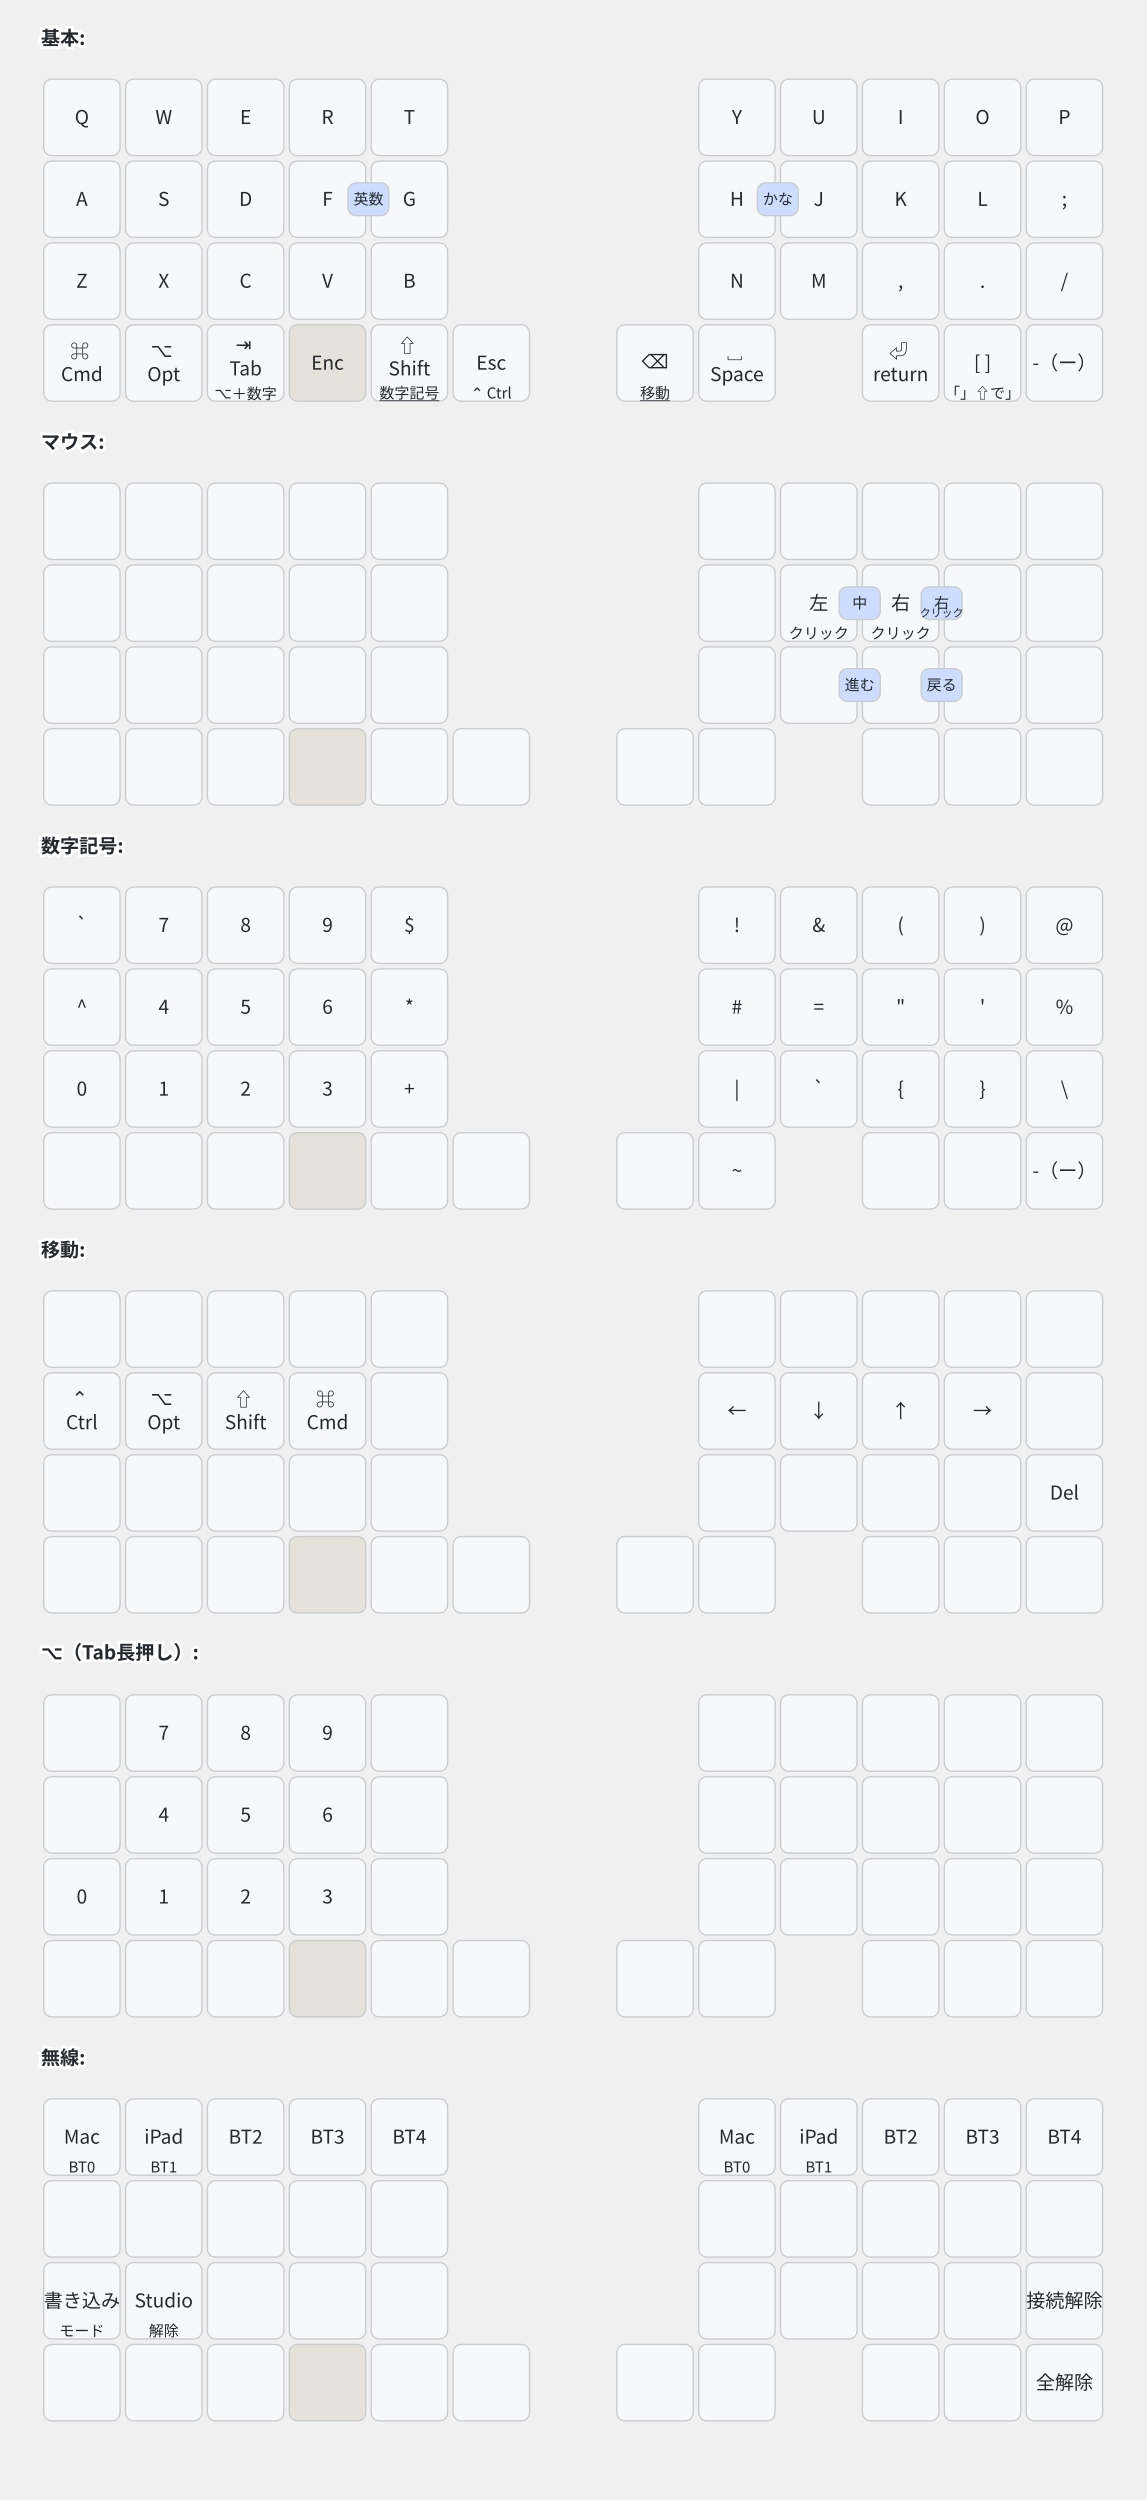
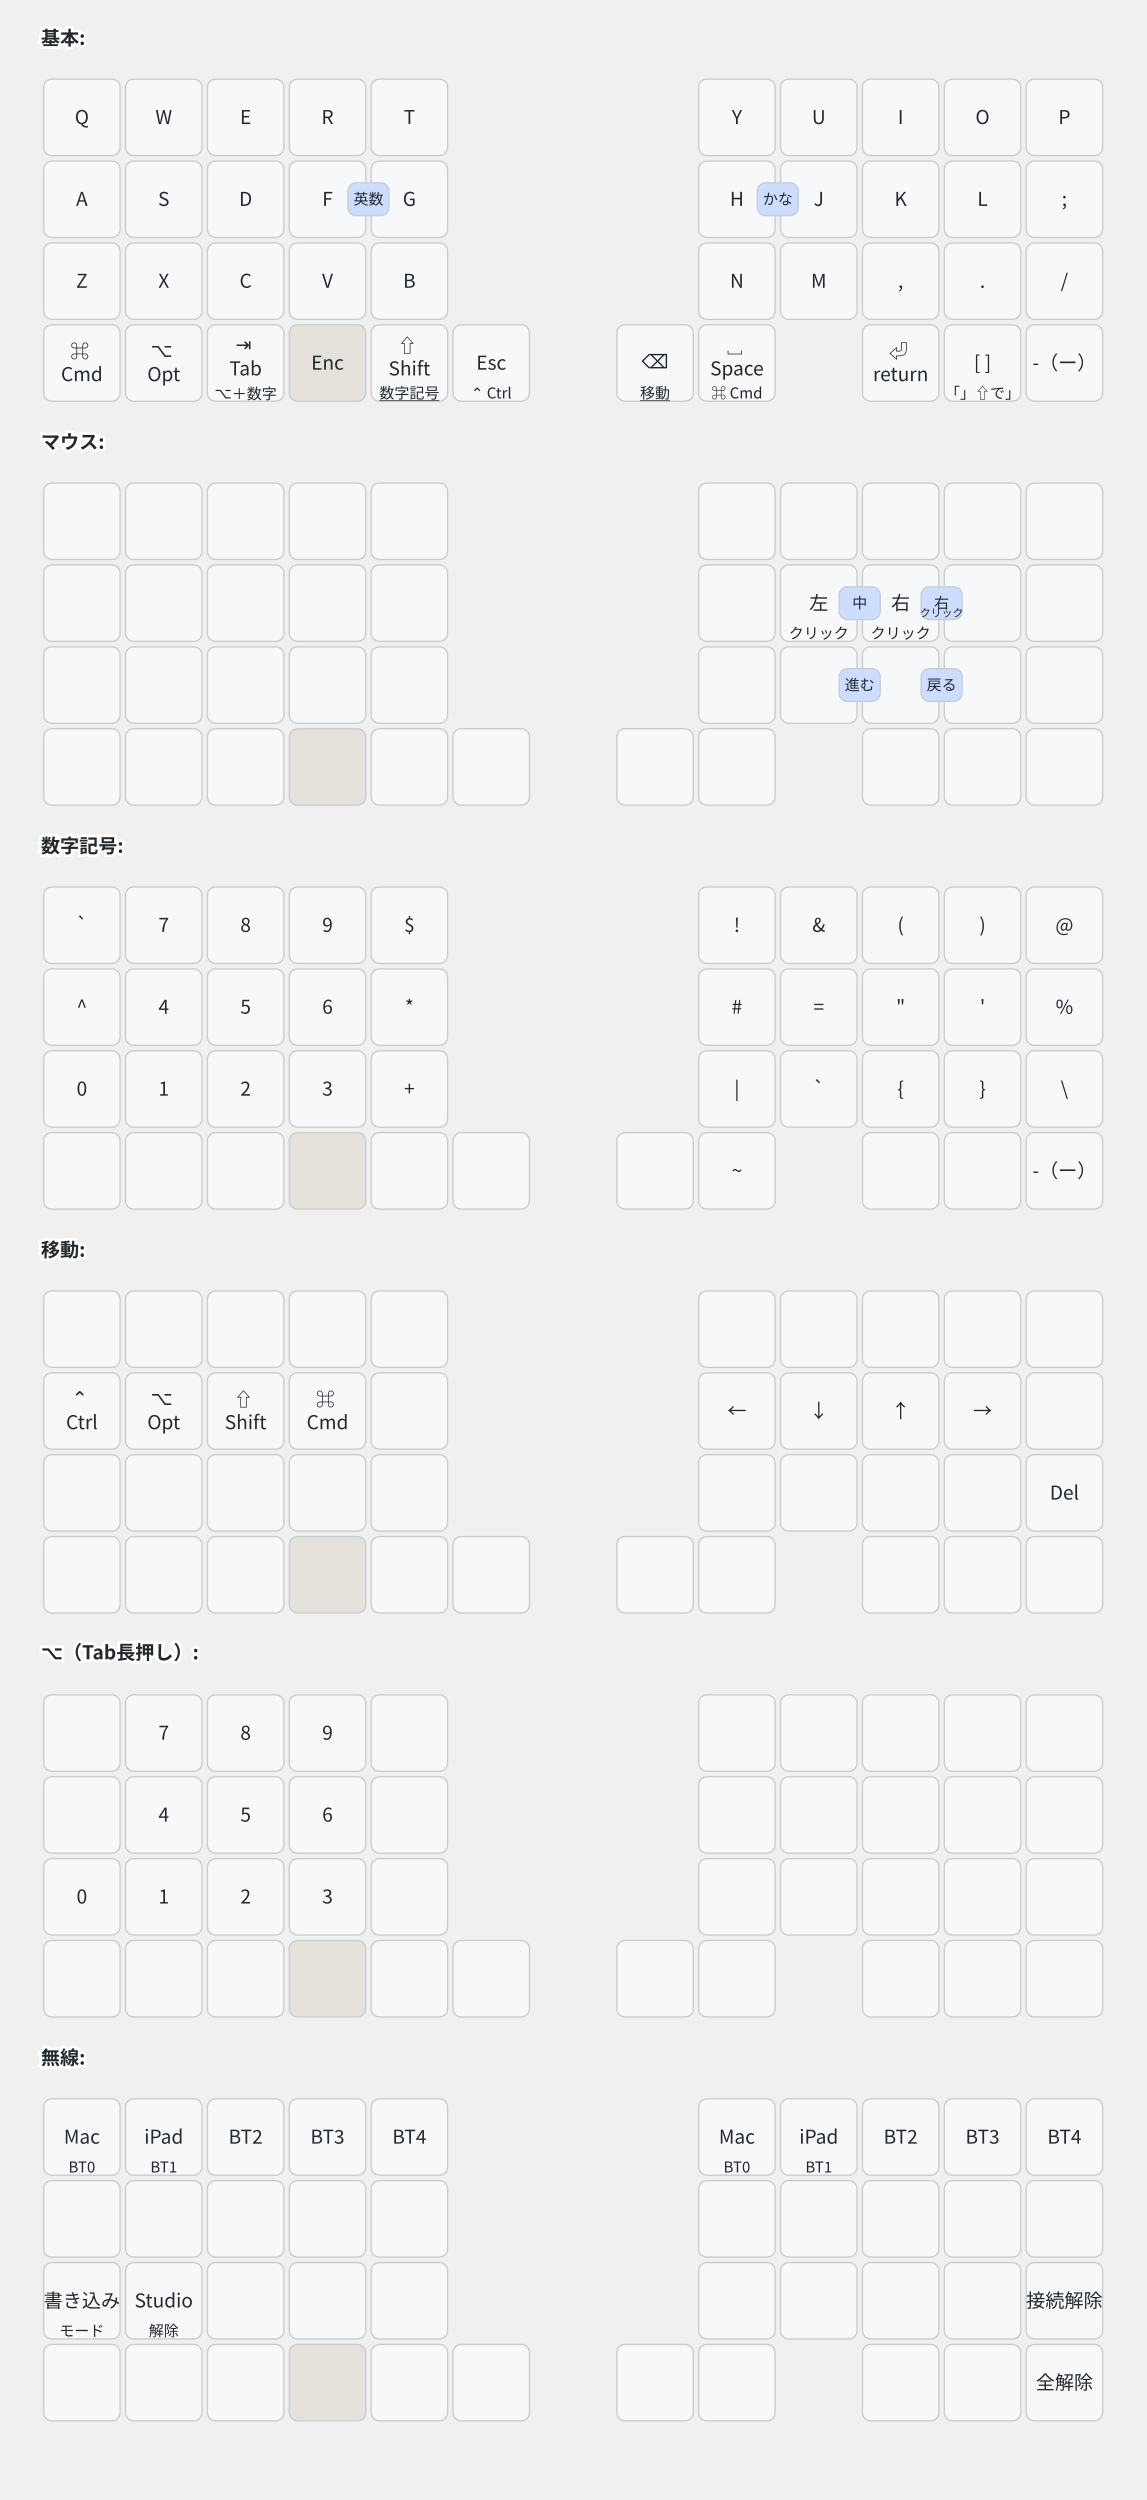
<svg xmlns="http://www.w3.org/2000/svg" width="840" height="1832" viewBox="0 0 840 1832" class="keymap">
  <style>/* inherit to force styles through use tags */
svg path {
    fill: inherit;
}

/* font and background color specifications */
svg.keymap {
    font-family: SFMono-Regular,Consolas,Liberation Mono,Menlo,monospace;
    font-size: 14px;
    font-kerning: normal;
    text-rendering: optimizeLegibility;
    fill: #24292e;
}

/* default key styling */
rect.key {
    fill: #f6f8fa;
}

rect.key, rect.combo {
    stroke: #c9cccf;
    stroke-width: 1;
}

/* default key side styling, only used is draw_key_sides is set */
rect.side {
    filter: brightness(90%);
}

/* color accent for combo boxes */
rect.combo, rect.combo-separate {
    fill: #cdf;
}

/* color accent for held keys */
rect.held, rect.combo.held {
    fill: #fdd;
}

/* color accent for ghost (optional) keys */
rect.ghost, rect.combo.ghost {
    stroke-dasharray: 4, 4;
    stroke-width: 2;
}

text {
    text-anchor: middle;
    dominant-baseline: middle;
}

/* styling for layer labels */
text.label {
    font-weight: bold;
    text-anchor: start;
    stroke: white;
    stroke-width: 4;
    paint-order: stroke;
}

/* styling for optional footer */
text.footer {
    text-anchor: end;
    dominant-baseline: auto;
    stroke: white;
    stroke-width: 4;
    paint-order: stroke;
}

/* styling for combo tap, and key non-tap label text */
text.combo, text.hold, text.shifted, text.left, text.right, text.tl, text.tr, text.bl, text.br {
    font-size: 11px;
}

text.hold, text.bl, text.br {
    text-anchor: middle;
    dominant-baseline: auto;
}

text.shifted, text.tl, text.tr {
    text-anchor: middle;
    dominant-baseline: hanging;
}

text.left, text.tl, text.bl {
    text-anchor: start;
}

text.right, text.tr, text.br {
    text-anchor: end;
}

text.layer-activator {
    text-decoration: underline;
}

/* styling for hold/shifted label text in combo box */
text.combo.hold, text.combo.shifted, text.combo.left, text.combo.right {
    font-size: 8px;
}

/* lighter symbol for transparent keys */
text.trans {
    fill: #7b7e81;
}

/* styling for combo dendrons */
path.combo {
    stroke-width: 1;
    stroke: gray;
    fill: none;
}

/* Start Tabler Icons Cleanup */
/* cannot use height/width with glyphs */
.icon-tabler &gt; path {
    fill: inherit;
    stroke: inherit;
    stroke-width: 2;
}
/* hide tabler's default box */
.icon-tabler &gt; path[stroke="none"][fill="none"] {
    visibility: hidden;
}
/* End Tabler Icons Cleanup */

text { font-family: "Noto Sans CJK JP", "Hiragino Sans", sans-serif; }
rect.enc { fill: #e4e2da; }
</style>
  <g transform="translate(30, 0)" class="layer-基本">
    <text x="0" y="28" class="label" id="x_x">基本:</text>
    <g transform="translate(0, 56)">
      <g transform="translate(30, 30)" class="key keypos-0">
        <rect rx="6" ry="6" x="-28" y="-28" width="56" height="56" class="key" />
        <text x="0" y="0" class="key tap">Q</text>
      </g>
      <g transform="translate(90, 30)" class="key keypos-1">
        <rect rx="6" ry="6" x="-28" y="-28" width="56" height="56" class="key" />
        <text x="0" y="0" class="key tap">W</text>
      </g>
      <g transform="translate(150, 30)" class="key keypos-2">
        <rect rx="6" ry="6" x="-28" y="-28" width="56" height="56" class="key" />
        <text x="0" y="0" class="key tap">E</text>
      </g>
      <g transform="translate(210, 30)" class="key keypos-3">
        <rect rx="6" ry="6" x="-28" y="-28" width="56" height="56" class="key" />
        <text x="0" y="0" class="key tap">R</text>
      </g>
      <g transform="translate(270, 30)" class="key keypos-4">
        <rect rx="6" ry="6" x="-28" y="-28" width="56" height="56" class="key" />
        <text x="0" y="0" class="key tap">T</text>
      </g>
      <g transform="translate(510, 30)" class="key keypos-5">
        <rect rx="6" ry="6" x="-28" y="-28" width="56" height="56" class="key" />
        <text x="0" y="0" class="key tap">Y</text>
      </g>
      <g transform="translate(570, 30)" class="key keypos-6">
        <rect rx="6" ry="6" x="-28" y="-28" width="56" height="56" class="key" />
        <text x="0" y="0" class="key tap">U</text>
      </g>
      <g transform="translate(630, 30)" class="key keypos-7">
        <rect rx="6" ry="6" x="-28" y="-28" width="56" height="56" class="key" />
        <text x="0" y="0" class="key tap">I</text>
      </g>
      <g transform="translate(690, 30)" class="key keypos-8">
        <rect rx="6" ry="6" x="-28" y="-28" width="56" height="56" class="key" />
        <text x="0" y="0" class="key tap">O</text>
      </g>
      <g transform="translate(750, 30)" class="key keypos-9">
        <rect rx="6" ry="6" x="-28" y="-28" width="56" height="56" class="key" />
        <text x="0" y="0" class="key tap">P</text>
      </g>
      <g transform="translate(30, 90)" class="key keypos-10">
        <rect rx="6" ry="6" x="-28" y="-28" width="56" height="56" class="key" />
        <text x="0" y="0" class="key tap">A</text>
      </g>
      <g transform="translate(90, 90)" class="key keypos-11">
        <rect rx="6" ry="6" x="-28" y="-28" width="56" height="56" class="key" />
        <text x="0" y="0" class="key tap">S</text>
      </g>
      <g transform="translate(150, 90)" class="key keypos-12">
        <rect rx="6" ry="6" x="-28" y="-28" width="56" height="56" class="key" />
        <text x="0" y="0" class="key tap">D</text>
      </g>
      <g transform="translate(210, 90)" class="key keypos-13">
        <rect rx="6" ry="6" x="-28" y="-28" width="56" height="56" class="key" />
        <text x="0" y="0" class="key tap">F</text>
      </g>
      <g transform="translate(270, 90)" class="key keypos-14">
        <rect rx="6" ry="6" x="-28" y="-28" width="56" height="56" class="key" />
        <text x="0" y="0" class="key tap">G</text>
      </g>
      <g transform="translate(510, 90)" class="key keypos-15">
        <rect rx="6" ry="6" x="-28" y="-28" width="56" height="56" class="key" />
        <text x="0" y="0" class="key tap">H</text>
      </g>
      <g transform="translate(570, 90)" class="key keypos-16">
        <rect rx="6" ry="6" x="-28" y="-28" width="56" height="56" class="key" />
        <text x="0" y="0" class="key tap">J</text>
      </g>
      <g transform="translate(630, 90)" class="key keypos-17">
        <rect rx="6" ry="6" x="-28" y="-28" width="56" height="56" class="key" />
        <text x="0" y="0" class="key tap">K</text>
      </g>
      <g transform="translate(690, 90)" class="key keypos-18">
        <rect rx="6" ry="6" x="-28" y="-28" width="56" height="56" class="key" />
        <text x="0" y="0" class="key tap">L</text>
      </g>
      <g transform="translate(750, 90)" class="key keypos-19">
        <rect rx="6" ry="6" x="-28" y="-28" width="56" height="56" class="key" />
        <text x="0" y="0" class="key tap">;</text>
      </g>
      <g transform="translate(30, 150)" class="key keypos-20">
        <rect rx="6" ry="6" x="-28" y="-28" width="56" height="56" class="key" />
        <text x="0" y="0" class="key tap">Z</text>
      </g>
      <g transform="translate(90, 150)" class="key keypos-21">
        <rect rx="6" ry="6" x="-28" y="-28" width="56" height="56" class="key" />
        <text x="0" y="0" class="key tap">X</text>
      </g>
      <g transform="translate(150, 150)" class="key keypos-22">
        <rect rx="6" ry="6" x="-28" y="-28" width="56" height="56" class="key" />
        <text x="0" y="0" class="key tap">C</text>
      </g>
      <g transform="translate(210, 150)" class="key keypos-23">
        <rect rx="6" ry="6" x="-28" y="-28" width="56" height="56" class="key" />
        <text x="0" y="0" class="key tap">V</text>
      </g>
      <g transform="translate(270, 150)" class="key keypos-24">
        <rect rx="6" ry="6" x="-28" y="-28" width="56" height="56" class="key" />
        <text x="0" y="0" class="key tap">B</text>
      </g>
      <g transform="translate(510, 150)" class="key keypos-25">
        <rect rx="6" ry="6" x="-28" y="-28" width="56" height="56" class="key" />
        <text x="0" y="0" class="key tap">N</text>
      </g>
      <g transform="translate(570, 150)" class="key keypos-26">
        <rect rx="6" ry="6" x="-28" y="-28" width="56" height="56" class="key" />
        <text x="0" y="0" class="key tap">M</text>
      </g>
      <g transform="translate(630, 150)" class="key keypos-27">
        <rect rx="6" ry="6" x="-28" y="-28" width="56" height="56" class="key" />
        <text x="0" y="0" class="key tap">,</text>
      </g>
      <g transform="translate(690, 150)" class="key keypos-28">
        <rect rx="6" ry="6" x="-28" y="-28" width="56" height="56" class="key" />
        <text x="0" y="0" class="key tap">.</text>
      </g>
      <g transform="translate(750, 150)" class="key keypos-29">
        <rect rx="6" ry="6" x="-28" y="-28" width="56" height="56" class="key" />
        <text x="0" y="0" class="key tap">/</text>
      </g>
      <g transform="translate(30, 210)" class="key keypos-30">
        <rect rx="6" ry="6" x="-28" y="-28" width="56" height="56" class="key" />
        <text x="0" y="0" class="key tap">
          <tspan x="0" dy="-0.6em">⌘</tspan>
          <tspan x="0" dy="1.2em">Cmd</tspan>
        </text>
      </g>
      <g transform="translate(90, 210)" class="key keypos-31">
        <rect rx="6" ry="6" x="-28" y="-28" width="56" height="56" class="key" />
        <text x="0" y="0" class="key tap">
          <tspan x="0" dy="-0.6em">⌥</tspan>
          <tspan x="0" dy="1.2em">Opt</tspan>
        </text>
      </g>
      <g transform="translate(150, 210)" class="key keypos-32">
        <rect rx="6" ry="6" x="-28" y="-28" width="56" height="56" class="key" />
        <text x="0" y="0" class="key tap">
          <tspan x="0" dy="-0.9em">⇥</tspan>
          <tspan x="0" dy="1.2em">Tab</tspan>
        </text>
        <text x="0" y="26" class="key hold">⌥＋数字</text>
      </g>
      <g transform="translate(210, 210)" class="key enc keypos-33">
        <rect rx="6" ry="6" x="-28" y="-28" width="56" height="56" class="key enc" />
        <text x="0" y="0" class="key enc tap">Enc</text>
      </g>
      <g transform="translate(270, 210)" class="key keypos-34">
        <rect rx="6" ry="6" x="-28" y="-28" width="56" height="56" class="key" />
        <text x="0" y="0" class="key tap">
          <tspan x="0" dy="-0.9em">⇧</tspan>
          <tspan x="0" dy="1.2em">Shift</tspan>
        </text>
        <a href="#x_x">
          <text x="0" y="26" class="key hold layer-activator">数字記号</text>
        </a>
      </g>
      <g transform="translate(330, 210)" class="key keypos-35">
        <rect rx="6" ry="6" x="-28" y="-28" width="56" height="56" class="key" />
        <text x="0" y="0" class="key tap">Esc</text>
        <text x="0" y="26" class="key hold">⌃ Ctrl</text>
      </g>
      <g transform="translate(450, 210)" class="key keypos-36">
        <rect rx="6" ry="6" x="-28" y="-28" width="56" height="56" class="key" />
        <text x="0" y="0" class="key tap">⌫</text>
        <a href="#x_x">
          <text x="0" y="26" class="key hold layer-activator">移動</text>
        </a>
      </g>
      <g transform="translate(510, 210)" class="key keypos-37">
        <rect rx="6" ry="6" x="-28" y="-28" width="56" height="56" class="key" />
        <text x="0" y="0" class="key tap">
-           <tspan x="0" dy="-0.6em">␣</tspan>
+           <tspan x="0" dy="-0.9em">␣</tspan>
          <tspan x="0" dy="1.2em">Space</tspan>
        </text>
+         <text x="0" y="26" class="key hold">⌘ Cmd</text>
      </g>
      <g transform="translate(630, 210)" class="key keypos-38">
        <rect rx="6" ry="6" x="-28" y="-28" width="56" height="56" class="key" />
        <text x="0" y="0" class="key tap">
          <tspan x="0" dy="-0.6em">⏎</tspan>
          <tspan x="0" dy="1.2em">return</tspan>
        </text>
      </g>
      <g transform="translate(690, 210)" class="key keypos-39">
        <rect rx="6" ry="6" x="-28" y="-28" width="56" height="56" class="key" />
        <text x="0" y="0" class="key tap">[ ]</text>
        <text x="0" y="26" class="key hold">「」⇧で」</text>
      </g>
      <g transform="translate(750, 210)" class="key keypos-40">
        <rect rx="6" ry="6" x="-28" y="-28" width="56" height="56" class="key" />
        <text x="0" y="0" class="key tap">-（ー）</text>
      </g>
      <g class="combo combopos-0">
        <rect rx="6" ry="6" x="225" y="78" width="30" height="24" class="combo" />
        <text x="240" y="90" class="combo tap">英数</text>
      </g>
      <g class="combo combopos-1">
        <rect rx="6" ry="6" x="525" y="78" width="30" height="24" class="combo" />
        <text x="540" y="90" class="combo tap">かな</text>
      </g>
    </g>
  </g>
  <g transform="translate(30, 296)" class="layer-マウス">
    <text x="0" y="28" class="label" id="x_x">マウス:</text>
    <g transform="translate(0, 56)">
      <g transform="translate(30, 30)" class="key trans keypos-0">
        <rect rx="6" ry="6" x="-28" y="-28" width="56" height="56" class="key trans" />
      </g>
      <g transform="translate(90, 30)" class="key trans keypos-1">
        <rect rx="6" ry="6" x="-28" y="-28" width="56" height="56" class="key trans" />
      </g>
      <g transform="translate(150, 30)" class="key trans keypos-2">
        <rect rx="6" ry="6" x="-28" y="-28" width="56" height="56" class="key trans" />
      </g>
      <g transform="translate(210, 30)" class="key trans keypos-3">
        <rect rx="6" ry="6" x="-28" y="-28" width="56" height="56" class="key trans" />
      </g>
      <g transform="translate(270, 30)" class="key trans keypos-4">
        <rect rx="6" ry="6" x="-28" y="-28" width="56" height="56" class="key trans" />
      </g>
      <g transform="translate(510, 30)" class="key trans keypos-5">
        <rect rx="6" ry="6" x="-28" y="-28" width="56" height="56" class="key trans" />
      </g>
      <g transform="translate(570, 30)" class="key trans keypos-6">
        <rect rx="6" ry="6" x="-28" y="-28" width="56" height="56" class="key trans" />
      </g>
      <g transform="translate(630, 30)" class="key trans keypos-7">
        <rect rx="6" ry="6" x="-28" y="-28" width="56" height="56" class="key trans" />
      </g>
      <g transform="translate(690, 30)" class="key trans keypos-8">
        <rect rx="6" ry="6" x="-28" y="-28" width="56" height="56" class="key trans" />
      </g>
      <g transform="translate(750, 30)" class="key trans keypos-9">
        <rect rx="6" ry="6" x="-28" y="-28" width="56" height="56" class="key trans" />
      </g>
      <g transform="translate(30, 90)" class="key trans keypos-10">
        <rect rx="6" ry="6" x="-28" y="-28" width="56" height="56" class="key trans" />
      </g>
      <g transform="translate(90, 90)" class="key trans keypos-11">
        <rect rx="6" ry="6" x="-28" y="-28" width="56" height="56" class="key trans" />
      </g>
      <g transform="translate(150, 90)" class="key trans keypos-12">
        <rect rx="6" ry="6" x="-28" y="-28" width="56" height="56" class="key trans" />
      </g>
      <g transform="translate(210, 90)" class="key trans keypos-13">
        <rect rx="6" ry="6" x="-28" y="-28" width="56" height="56" class="key trans" />
      </g>
      <g transform="translate(270, 90)" class="key trans keypos-14">
        <rect rx="6" ry="6" x="-28" y="-28" width="56" height="56" class="key trans" />
      </g>
      <g transform="translate(510, 90)" class="key trans keypos-15">
        <rect rx="6" ry="6" x="-28" y="-28" width="56" height="56" class="key trans" />
      </g>
      <g transform="translate(570, 90)" class="key keypos-16">
        <rect rx="6" ry="6" x="-28" y="-28" width="56" height="56" class="key" />
        <text x="0" y="0" class="key tap">左</text>
        <text x="0" y="26" class="key hold">クリック</text>
      </g>
      <g transform="translate(630, 90)" class="key keypos-17">
        <rect rx="6" ry="6" x="-28" y="-28" width="56" height="56" class="key" />
        <text x="0" y="0" class="key tap">右</text>
        <text x="0" y="26" class="key hold">クリック</text>
      </g>
      <g transform="translate(690, 90)" class="key trans keypos-18">
        <rect rx="6" ry="6" x="-28" y="-28" width="56" height="56" class="key trans" />
      </g>
      <g transform="translate(750, 90)" class="key trans keypos-19">
        <rect rx="6" ry="6" x="-28" y="-28" width="56" height="56" class="key trans" />
      </g>
      <g transform="translate(30, 150)" class="key trans keypos-20">
        <rect rx="6" ry="6" x="-28" y="-28" width="56" height="56" class="key trans" />
      </g>
      <g transform="translate(90, 150)" class="key trans keypos-21">
        <rect rx="6" ry="6" x="-28" y="-28" width="56" height="56" class="key trans" />
      </g>
      <g transform="translate(150, 150)" class="key trans keypos-22">
        <rect rx="6" ry="6" x="-28" y="-28" width="56" height="56" class="key trans" />
      </g>
      <g transform="translate(210, 150)" class="key trans keypos-23">
        <rect rx="6" ry="6" x="-28" y="-28" width="56" height="56" class="key trans" />
      </g>
      <g transform="translate(270, 150)" class="key trans keypos-24">
        <rect rx="6" ry="6" x="-28" y="-28" width="56" height="56" class="key trans" />
      </g>
      <g transform="translate(510, 150)" class="key trans keypos-25">
        <rect rx="6" ry="6" x="-28" y="-28" width="56" height="56" class="key trans" />
      </g>
      <g transform="translate(570, 150)" class="key trans keypos-26">
        <rect rx="6" ry="6" x="-28" y="-28" width="56" height="56" class="key trans" />
      </g>
      <g transform="translate(630, 150)" class="key trans keypos-27">
        <rect rx="6" ry="6" x="-28" y="-28" width="56" height="56" class="key trans" />
      </g>
      <g transform="translate(690, 150)" class="key trans keypos-28">
        <rect rx="6" ry="6" x="-28" y="-28" width="56" height="56" class="key trans" />
      </g>
      <g transform="translate(750, 150)" class="key trans keypos-29">
        <rect rx="6" ry="6" x="-28" y="-28" width="56" height="56" class="key trans" />
      </g>
      <g transform="translate(30, 210)" class="key trans keypos-30">
        <rect rx="6" ry="6" x="-28" y="-28" width="56" height="56" class="key trans" />
      </g>
      <g transform="translate(90, 210)" class="key trans keypos-31">
        <rect rx="6" ry="6" x="-28" y="-28" width="56" height="56" class="key trans" />
      </g>
      <g transform="translate(150, 210)" class="key trans keypos-32">
        <rect rx="6" ry="6" x="-28" y="-28" width="56" height="56" class="key trans" />
      </g>
      <g transform="translate(210, 210)" class="key enc keypos-33">
        <rect rx="6" ry="6" x="-28" y="-28" width="56" height="56" class="key enc" />
      </g>
      <g transform="translate(270, 210)" class="key trans keypos-34">
        <rect rx="6" ry="6" x="-28" y="-28" width="56" height="56" class="key trans" />
      </g>
      <g transform="translate(330, 210)" class="key trans keypos-35">
        <rect rx="6" ry="6" x="-28" y="-28" width="56" height="56" class="key trans" />
      </g>
      <g transform="translate(450, 210)" class="key trans keypos-36">
        <rect rx="6" ry="6" x="-28" y="-28" width="56" height="56" class="key trans" />
      </g>
      <g transform="translate(510, 210)" class="key trans keypos-37">
        <rect rx="6" ry="6" x="-28" y="-28" width="56" height="56" class="key trans" />
      </g>
      <g transform="translate(630, 210)" class="key trans keypos-38">
        <rect rx="6" ry="6" x="-28" y="-28" width="56" height="56" class="key trans" />
      </g>
      <g transform="translate(690, 210)" class="key trans keypos-39">
        <rect rx="6" ry="6" x="-28" y="-28" width="56" height="56" class="key trans" />
      </g>
      <g transform="translate(750, 210)" class="key trans keypos-40">
        <rect rx="6" ry="6" x="-28" y="-28" width="56" height="56" class="key trans" />
      </g>
      <g class="combo combopos-0">
        <rect rx="6" ry="6" x="585" y="78" width="30" height="24" class="combo" />
        <text x="600" y="90" class="combo tap">中</text>
      </g>
      <g class="combo combopos-1">
        <rect rx="6" ry="6" x="645" y="78" width="30" height="24" class="combo" />
        <text x="660" y="90" class="combo tap">右</text>
        <text x="660" y="100" class="combo hold">クリック</text>
      </g>
      <g class="combo combopos-2">
        <rect rx="6" ry="6" x="645" y="138" width="30" height="24" class="combo" />
        <text x="660" y="150" class="combo tap">戻る</text>
      </g>
      <g class="combo combopos-3">
        <rect rx="6" ry="6" x="585" y="138" width="30" height="24" class="combo" />
        <text x="600" y="150" class="combo tap">進む</text>
      </g>
    </g>
  </g>
  <g transform="translate(30, 592)" class="layer-数字記号">
    <text x="0" y="28" class="label" id="x_x">数字記号:</text>
    <g transform="translate(0, 56)">
      <g transform="translate(30, 30)" class="key keypos-0">
        <rect rx="6" ry="6" x="-28" y="-28" width="56" height="56" class="key" />
        <text x="0" y="0" class="key tap">`</text>
      </g>
      <g transform="translate(90, 30)" class="key keypos-1">
        <rect rx="6" ry="6" x="-28" y="-28" width="56" height="56" class="key" />
        <text x="0" y="0" class="key tap">7</text>
      </g>
      <g transform="translate(150, 30)" class="key keypos-2">
        <rect rx="6" ry="6" x="-28" y="-28" width="56" height="56" class="key" />
        <text x="0" y="0" class="key tap">8</text>
      </g>
      <g transform="translate(210, 30)" class="key keypos-3">
        <rect rx="6" ry="6" x="-28" y="-28" width="56" height="56" class="key" />
        <text x="0" y="0" class="key tap">9</text>
      </g>
      <g transform="translate(270, 30)" class="key keypos-4">
        <rect rx="6" ry="6" x="-28" y="-28" width="56" height="56" class="key" />
        <text x="0" y="0" class="key tap">$</text>
      </g>
      <g transform="translate(510, 30)" class="key keypos-5">
        <rect rx="6" ry="6" x="-28" y="-28" width="56" height="56" class="key" />
        <text x="0" y="0" class="key tap">!</text>
      </g>
      <g transform="translate(570, 30)" class="key keypos-6">
        <rect rx="6" ry="6" x="-28" y="-28" width="56" height="56" class="key" />
        <text x="0" y="0" class="key tap">&amp;</text>
      </g>
      <g transform="translate(630, 30)" class="key keypos-7">
        <rect rx="6" ry="6" x="-28" y="-28" width="56" height="56" class="key" />
        <text x="0" y="0" class="key tap">(</text>
      </g>
      <g transform="translate(690, 30)" class="key keypos-8">
        <rect rx="6" ry="6" x="-28" y="-28" width="56" height="56" class="key" />
        <text x="0" y="0" class="key tap">)</text>
      </g>
      <g transform="translate(750, 30)" class="key keypos-9">
        <rect rx="6" ry="6" x="-28" y="-28" width="56" height="56" class="key" />
        <text x="0" y="0" class="key tap">@</text>
      </g>
      <g transform="translate(30, 90)" class="key keypos-10">
        <rect rx="6" ry="6" x="-28" y="-28" width="56" height="56" class="key" />
        <text x="0" y="0" class="key tap">^</text>
      </g>
      <g transform="translate(90, 90)" class="key keypos-11">
        <rect rx="6" ry="6" x="-28" y="-28" width="56" height="56" class="key" />
        <text x="0" y="0" class="key tap">4</text>
      </g>
      <g transform="translate(150, 90)" class="key keypos-12">
        <rect rx="6" ry="6" x="-28" y="-28" width="56" height="56" class="key" />
        <text x="0" y="0" class="key tap">5</text>
      </g>
      <g transform="translate(210, 90)" class="key keypos-13">
        <rect rx="6" ry="6" x="-28" y="-28" width="56" height="56" class="key" />
        <text x="0" y="0" class="key tap">6</text>
      </g>
      <g transform="translate(270, 90)" class="key keypos-14">
        <rect rx="6" ry="6" x="-28" y="-28" width="56" height="56" class="key" />
        <text x="0" y="0" class="key tap">*</text>
      </g>
      <g transform="translate(510, 90)" class="key keypos-15">
        <rect rx="6" ry="6" x="-28" y="-28" width="56" height="56" class="key" />
        <text x="0" y="0" class="key tap">#</text>
      </g>
      <g transform="translate(570, 90)" class="key keypos-16">
        <rect rx="6" ry="6" x="-28" y="-28" width="56" height="56" class="key" />
        <text x="0" y="0" class="key tap">=</text>
      </g>
      <g transform="translate(630, 90)" class="key keypos-17">
        <rect rx="6" ry="6" x="-28" y="-28" width="56" height="56" class="key" />
        <text x="0" y="0" class="key tap">"</text>
      </g>
      <g transform="translate(690, 90)" class="key keypos-18">
        <rect rx="6" ry="6" x="-28" y="-28" width="56" height="56" class="key" />
        <text x="0" y="0" class="key tap">'</text>
      </g>
      <g transform="translate(750, 90)" class="key keypos-19">
        <rect rx="6" ry="6" x="-28" y="-28" width="56" height="56" class="key" />
        <text x="0" y="0" class="key tap">%</text>
      </g>
      <g transform="translate(30, 150)" class="key keypos-20">
        <rect rx="6" ry="6" x="-28" y="-28" width="56" height="56" class="key" />
        <text x="0" y="0" class="key tap">0</text>
      </g>
      <g transform="translate(90, 150)" class="key keypos-21">
        <rect rx="6" ry="6" x="-28" y="-28" width="56" height="56" class="key" />
        <text x="0" y="0" class="key tap">1</text>
      </g>
      <g transform="translate(150, 150)" class="key keypos-22">
        <rect rx="6" ry="6" x="-28" y="-28" width="56" height="56" class="key" />
        <text x="0" y="0" class="key tap">2</text>
      </g>
      <g transform="translate(210, 150)" class="key keypos-23">
        <rect rx="6" ry="6" x="-28" y="-28" width="56" height="56" class="key" />
        <text x="0" y="0" class="key tap">3</text>
      </g>
      <g transform="translate(270, 150)" class="key keypos-24">
        <rect rx="6" ry="6" x="-28" y="-28" width="56" height="56" class="key" />
        <text x="0" y="0" class="key tap">+</text>
      </g>
      <g transform="translate(510, 150)" class="key keypos-25">
        <rect rx="6" ry="6" x="-28" y="-28" width="56" height="56" class="key" />
        <text x="0" y="0" class="key tap">|</text>
      </g>
      <g transform="translate(570, 150)" class="key keypos-26">
        <rect rx="6" ry="6" x="-28" y="-28" width="56" height="56" class="key" />
        <text x="0" y="0" class="key tap">`</text>
      </g>
      <g transform="translate(630, 150)" class="key keypos-27">
        <rect rx="6" ry="6" x="-28" y="-28" width="56" height="56" class="key" />
        <text x="0" y="0" class="key tap">{</text>
      </g>
      <g transform="translate(690, 150)" class="key keypos-28">
        <rect rx="6" ry="6" x="-28" y="-28" width="56" height="56" class="key" />
        <text x="0" y="0" class="key tap">}</text>
      </g>
      <g transform="translate(750, 150)" class="key keypos-29">
        <rect rx="6" ry="6" x="-28" y="-28" width="56" height="56" class="key" />
        <text x="0" y="0" class="key tap">\</text>
      </g>
      <g transform="translate(30, 210)" class="key trans keypos-30">
        <rect rx="6" ry="6" x="-28" y="-28" width="56" height="56" class="key trans" />
      </g>
      <g transform="translate(90, 210)" class="key trans keypos-31">
        <rect rx="6" ry="6" x="-28" y="-28" width="56" height="56" class="key trans" />
      </g>
      <g transform="translate(150, 210)" class="key trans keypos-32">
        <rect rx="6" ry="6" x="-28" y="-28" width="56" height="56" class="key trans" />
      </g>
      <g transform="translate(210, 210)" class="key enc keypos-33">
        <rect rx="6" ry="6" x="-28" y="-28" width="56" height="56" class="key enc" />
      </g>
      <g transform="translate(270, 210)" class="key trans keypos-34">
        <rect rx="6" ry="6" x="-28" y="-28" width="56" height="56" class="key trans" />
      </g>
      <g transform="translate(330, 210)" class="key trans keypos-35">
        <rect rx="6" ry="6" x="-28" y="-28" width="56" height="56" class="key trans" />
      </g>
      <g transform="translate(450, 210)" class="key trans keypos-36">
        <rect rx="6" ry="6" x="-28" y="-28" width="56" height="56" class="key trans" />
      </g>
      <g transform="translate(510, 210)" class="key keypos-37">
        <rect rx="6" ry="6" x="-28" y="-28" width="56" height="56" class="key" />
        <text x="0" y="0" class="key tap">~</text>
      </g>
      <g transform="translate(630, 210)" class="key trans keypos-38">
        <rect rx="6" ry="6" x="-28" y="-28" width="56" height="56" class="key trans" />
      </g>
      <g transform="translate(690, 210)" class="key trans keypos-39">
        <rect rx="6" ry="6" x="-28" y="-28" width="56" height="56" class="key trans" />
      </g>
      <g transform="translate(750, 210)" class="key keypos-40">
        <rect rx="6" ry="6" x="-28" y="-28" width="56" height="56" class="key" />
        <text x="0" y="0" class="key tap">-（ー）</text>
      </g>
    </g>
  </g>
  <g transform="translate(30, 888)" class="layer-移動">
    <text x="0" y="28" class="label" id="x_x">移動:</text>
    <g transform="translate(0, 56)">
      <g transform="translate(30, 30)" class="key keypos-0">
        <rect rx="6" ry="6" x="-28" y="-28" width="56" height="56" class="key" />
      </g>
      <g transform="translate(90, 30)" class="key keypos-1">
        <rect rx="6" ry="6" x="-28" y="-28" width="56" height="56" class="key" />
      </g>
      <g transform="translate(150, 30)" class="key keypos-2">
        <rect rx="6" ry="6" x="-28" y="-28" width="56" height="56" class="key" />
      </g>
      <g transform="translate(210, 30)" class="key keypos-3">
        <rect rx="6" ry="6" x="-28" y="-28" width="56" height="56" class="key" />
      </g>
      <g transform="translate(270, 30)" class="key keypos-4">
        <rect rx="6" ry="6" x="-28" y="-28" width="56" height="56" class="key" />
      </g>
      <g transform="translate(510, 30)" class="key keypos-5">
        <rect rx="6" ry="6" x="-28" y="-28" width="56" height="56" class="key" />
      </g>
      <g transform="translate(570, 30)" class="key keypos-6">
        <rect rx="6" ry="6" x="-28" y="-28" width="56" height="56" class="key" />
      </g>
      <g transform="translate(630, 30)" class="key keypos-7">
        <rect rx="6" ry="6" x="-28" y="-28" width="56" height="56" class="key" />
      </g>
      <g transform="translate(690, 30)" class="key keypos-8">
        <rect rx="6" ry="6" x="-28" y="-28" width="56" height="56" class="key" />
      </g>
      <g transform="translate(750, 30)" class="key keypos-9">
        <rect rx="6" ry="6" x="-28" y="-28" width="56" height="56" class="key" />
      </g>
      <g transform="translate(30, 90)" class="key keypos-10">
        <rect rx="6" ry="6" x="-28" y="-28" width="56" height="56" class="key" />
        <text x="0" y="0" class="key tap">
          <tspan x="0" dy="-0.6em">⌃</tspan>
          <tspan x="0" dy="1.2em">Ctrl</tspan>
        </text>
      </g>
      <g transform="translate(90, 90)" class="key keypos-11">
        <rect rx="6" ry="6" x="-28" y="-28" width="56" height="56" class="key" />
        <text x="0" y="0" class="key tap">
          <tspan x="0" dy="-0.6em">⌥</tspan>
          <tspan x="0" dy="1.2em">Opt</tspan>
        </text>
      </g>
      <g transform="translate(150, 90)" class="key keypos-12">
        <rect rx="6" ry="6" x="-28" y="-28" width="56" height="56" class="key" />
        <text x="0" y="0" class="key tap">
          <tspan x="0" dy="-0.6em">⇧</tspan>
          <tspan x="0" dy="1.2em">Shift</tspan>
        </text>
      </g>
      <g transform="translate(210, 90)" class="key keypos-13">
        <rect rx="6" ry="6" x="-28" y="-28" width="56" height="56" class="key" />
        <text x="0" y="0" class="key tap">
          <tspan x="0" dy="-0.6em">⌘</tspan>
          <tspan x="0" dy="1.2em">Cmd</tspan>
        </text>
      </g>
      <g transform="translate(270, 90)" class="key keypos-14">
        <rect rx="6" ry="6" x="-28" y="-28" width="56" height="56" class="key" />
      </g>
      <g transform="translate(510, 90)" class="key keypos-15">
        <rect rx="6" ry="6" x="-28" y="-28" width="56" height="56" class="key" />
        <text x="0" y="0" class="key tap">←</text>
      </g>
      <g transform="translate(570, 90)" class="key keypos-16">
        <rect rx="6" ry="6" x="-28" y="-28" width="56" height="56" class="key" />
        <text x="0" y="0" class="key tap">↓</text>
      </g>
      <g transform="translate(630, 90)" class="key keypos-17">
        <rect rx="6" ry="6" x="-28" y="-28" width="56" height="56" class="key" />
        <text x="0" y="0" class="key tap">↑</text>
      </g>
      <g transform="translate(690, 90)" class="key keypos-18">
        <rect rx="6" ry="6" x="-28" y="-28" width="56" height="56" class="key" />
        <text x="0" y="0" class="key tap">→</text>
      </g>
      <g transform="translate(750, 90)" class="key keypos-19">
        <rect rx="6" ry="6" x="-28" y="-28" width="56" height="56" class="key" />
      </g>
      <g transform="translate(30, 150)" class="key keypos-20">
        <rect rx="6" ry="6" x="-28" y="-28" width="56" height="56" class="key" />
      </g>
      <g transform="translate(90, 150)" class="key keypos-21">
        <rect rx="6" ry="6" x="-28" y="-28" width="56" height="56" class="key" />
      </g>
      <g transform="translate(150, 150)" class="key keypos-22">
        <rect rx="6" ry="6" x="-28" y="-28" width="56" height="56" class="key" />
      </g>
      <g transform="translate(210, 150)" class="key keypos-23">
        <rect rx="6" ry="6" x="-28" y="-28" width="56" height="56" class="key" />
      </g>
      <g transform="translate(270, 150)" class="key keypos-24">
        <rect rx="6" ry="6" x="-28" y="-28" width="56" height="56" class="key" />
      </g>
      <g transform="translate(510, 150)" class="key keypos-25">
        <rect rx="6" ry="6" x="-28" y="-28" width="56" height="56" class="key" />
      </g>
      <g transform="translate(570, 150)" class="key keypos-26">
        <rect rx="6" ry="6" x="-28" y="-28" width="56" height="56" class="key" />
      </g>
      <g transform="translate(630, 150)" class="key keypos-27">
        <rect rx="6" ry="6" x="-28" y="-28" width="56" height="56" class="key" />
      </g>
      <g transform="translate(690, 150)" class="key keypos-28">
        <rect rx="6" ry="6" x="-28" y="-28" width="56" height="56" class="key" />
      </g>
      <g transform="translate(750, 150)" class="key keypos-29">
        <rect rx="6" ry="6" x="-28" y="-28" width="56" height="56" class="key" />
        <text x="0" y="0" class="key tap">Del</text>
      </g>
      <g transform="translate(30, 210)" class="key trans keypos-30">
        <rect rx="6" ry="6" x="-28" y="-28" width="56" height="56" class="key trans" />
      </g>
      <g transform="translate(90, 210)" class="key trans keypos-31">
        <rect rx="6" ry="6" x="-28" y="-28" width="56" height="56" class="key trans" />
      </g>
      <g transform="translate(150, 210)" class="key trans keypos-32">
        <rect rx="6" ry="6" x="-28" y="-28" width="56" height="56" class="key trans" />
      </g>
      <g transform="translate(210, 210)" class="key enc keypos-33">
        <rect rx="6" ry="6" x="-28" y="-28" width="56" height="56" class="key enc" />
      </g>
      <g transform="translate(270, 210)" class="key trans keypos-34">
        <rect rx="6" ry="6" x="-28" y="-28" width="56" height="56" class="key trans" />
      </g>
      <g transform="translate(330, 210)" class="key trans keypos-35">
        <rect rx="6" ry="6" x="-28" y="-28" width="56" height="56" class="key trans" />
      </g>
      <g transform="translate(450, 210)" class="key trans keypos-36">
        <rect rx="6" ry="6" x="-28" y="-28" width="56" height="56" class="key trans" />
      </g>
      <g transform="translate(510, 210)" class="key trans keypos-37">
        <rect rx="6" ry="6" x="-28" y="-28" width="56" height="56" class="key trans" />
      </g>
      <g transform="translate(630, 210)" class="key trans keypos-38">
        <rect rx="6" ry="6" x="-28" y="-28" width="56" height="56" class="key trans" />
      </g>
      <g transform="translate(690, 210)" class="key trans keypos-39">
        <rect rx="6" ry="6" x="-28" y="-28" width="56" height="56" class="key trans" />
      </g>
      <g transform="translate(750, 210)" class="key trans keypos-40">
        <rect rx="6" ry="6" x="-28" y="-28" width="56" height="56" class="key trans" />
      </g>
    </g>
  </g>
  <g transform="translate(30, 1184)" class="layer-⌥（Tab長押し）">
    <text x="0" y="28" class="label" id="Tab">⌥（Tab長押し）:</text>
    <g transform="translate(0, 56)">
      <g transform="translate(30, 30)" class="key trans keypos-0">
        <rect rx="6" ry="6" x="-28" y="-28" width="56" height="56" class="key trans" />
      </g>
      <g transform="translate(90, 30)" class="key keypos-1">
        <rect rx="6" ry="6" x="-28" y="-28" width="56" height="56" class="key" />
        <text x="0" y="0" class="key tap">7</text>
      </g>
      <g transform="translate(150, 30)" class="key keypos-2">
        <rect rx="6" ry="6" x="-28" y="-28" width="56" height="56" class="key" />
        <text x="0" y="0" class="key tap">8</text>
      </g>
      <g transform="translate(210, 30)" class="key keypos-3">
        <rect rx="6" ry="6" x="-28" y="-28" width="56" height="56" class="key" />
        <text x="0" y="0" class="key tap">9</text>
      </g>
      <g transform="translate(270, 30)" class="key trans keypos-4">
        <rect rx="6" ry="6" x="-28" y="-28" width="56" height="56" class="key trans" />
      </g>
      <g transform="translate(510, 30)" class="key trans keypos-5">
        <rect rx="6" ry="6" x="-28" y="-28" width="56" height="56" class="key trans" />
      </g>
      <g transform="translate(570, 30)" class="key trans keypos-6">
        <rect rx="6" ry="6" x="-28" y="-28" width="56" height="56" class="key trans" />
      </g>
      <g transform="translate(630, 30)" class="key trans keypos-7">
        <rect rx="6" ry="6" x="-28" y="-28" width="56" height="56" class="key trans" />
      </g>
      <g transform="translate(690, 30)" class="key trans keypos-8">
        <rect rx="6" ry="6" x="-28" y="-28" width="56" height="56" class="key trans" />
      </g>
      <g transform="translate(750, 30)" class="key trans keypos-9">
        <rect rx="6" ry="6" x="-28" y="-28" width="56" height="56" class="key trans" />
      </g>
      <g transform="translate(30, 90)" class="key trans keypos-10">
        <rect rx="6" ry="6" x="-28" y="-28" width="56" height="56" class="key trans" />
      </g>
      <g transform="translate(90, 90)" class="key keypos-11">
        <rect rx="6" ry="6" x="-28" y="-28" width="56" height="56" class="key" />
        <text x="0" y="0" class="key tap">4</text>
      </g>
      <g transform="translate(150, 90)" class="key keypos-12">
        <rect rx="6" ry="6" x="-28" y="-28" width="56" height="56" class="key" />
        <text x="0" y="0" class="key tap">5</text>
      </g>
      <g transform="translate(210, 90)" class="key keypos-13">
        <rect rx="6" ry="6" x="-28" y="-28" width="56" height="56" class="key" />
        <text x="0" y="0" class="key tap">6</text>
      </g>
      <g transform="translate(270, 90)" class="key trans keypos-14">
        <rect rx="6" ry="6" x="-28" y="-28" width="56" height="56" class="key trans" />
      </g>
      <g transform="translate(510, 90)" class="key trans keypos-15">
        <rect rx="6" ry="6" x="-28" y="-28" width="56" height="56" class="key trans" />
      </g>
      <g transform="translate(570, 90)" class="key trans keypos-16">
        <rect rx="6" ry="6" x="-28" y="-28" width="56" height="56" class="key trans" />
      </g>
      <g transform="translate(630, 90)" class="key trans keypos-17">
        <rect rx="6" ry="6" x="-28" y="-28" width="56" height="56" class="key trans" />
      </g>
      <g transform="translate(690, 90)" class="key trans keypos-18">
        <rect rx="6" ry="6" x="-28" y="-28" width="56" height="56" class="key trans" />
      </g>
      <g transform="translate(750, 90)" class="key trans keypos-19">
        <rect rx="6" ry="6" x="-28" y="-28" width="56" height="56" class="key trans" />
      </g>
      <g transform="translate(30, 150)" class="key keypos-20">
        <rect rx="6" ry="6" x="-28" y="-28" width="56" height="56" class="key" />
        <text x="0" y="0" class="key tap">0</text>
      </g>
      <g transform="translate(90, 150)" class="key keypos-21">
        <rect rx="6" ry="6" x="-28" y="-28" width="56" height="56" class="key" />
        <text x="0" y="0" class="key tap">1</text>
      </g>
      <g transform="translate(150, 150)" class="key keypos-22">
        <rect rx="6" ry="6" x="-28" y="-28" width="56" height="56" class="key" />
        <text x="0" y="0" class="key tap">2</text>
      </g>
      <g transform="translate(210, 150)" class="key keypos-23">
        <rect rx="6" ry="6" x="-28" y="-28" width="56" height="56" class="key" />
        <text x="0" y="0" class="key tap">3</text>
      </g>
      <g transform="translate(270, 150)" class="key trans keypos-24">
        <rect rx="6" ry="6" x="-28" y="-28" width="56" height="56" class="key trans" />
      </g>
      <g transform="translate(510, 150)" class="key trans keypos-25">
        <rect rx="6" ry="6" x="-28" y="-28" width="56" height="56" class="key trans" />
      </g>
      <g transform="translate(570, 150)" class="key trans keypos-26">
        <rect rx="6" ry="6" x="-28" y="-28" width="56" height="56" class="key trans" />
      </g>
      <g transform="translate(630, 150)" class="key trans keypos-27">
        <rect rx="6" ry="6" x="-28" y="-28" width="56" height="56" class="key trans" />
      </g>
      <g transform="translate(690, 150)" class="key trans keypos-28">
        <rect rx="6" ry="6" x="-28" y="-28" width="56" height="56" class="key trans" />
      </g>
      <g transform="translate(750, 150)" class="key trans keypos-29">
        <rect rx="6" ry="6" x="-28" y="-28" width="56" height="56" class="key trans" />
      </g>
      <g transform="translate(30, 210)" class="key trans keypos-30">
        <rect rx="6" ry="6" x="-28" y="-28" width="56" height="56" class="key trans" />
      </g>
      <g transform="translate(90, 210)" class="key trans keypos-31">
        <rect rx="6" ry="6" x="-28" y="-28" width="56" height="56" class="key trans" />
      </g>
      <g transform="translate(150, 210)" class="key trans keypos-32">
        <rect rx="6" ry="6" x="-28" y="-28" width="56" height="56" class="key trans" />
      </g>
      <g transform="translate(210, 210)" class="key enc keypos-33">
        <rect rx="6" ry="6" x="-28" y="-28" width="56" height="56" class="key enc" />
      </g>
      <g transform="translate(270, 210)" class="key trans keypos-34">
        <rect rx="6" ry="6" x="-28" y="-28" width="56" height="56" class="key trans" />
      </g>
      <g transform="translate(330, 210)" class="key trans keypos-35">
        <rect rx="6" ry="6" x="-28" y="-28" width="56" height="56" class="key trans" />
      </g>
      <g transform="translate(450, 210)" class="key trans keypos-36">
        <rect rx="6" ry="6" x="-28" y="-28" width="56" height="56" class="key trans" />
      </g>
      <g transform="translate(510, 210)" class="key trans keypos-37">
        <rect rx="6" ry="6" x="-28" y="-28" width="56" height="56" class="key trans" />
      </g>
      <g transform="translate(630, 210)" class="key trans keypos-38">
        <rect rx="6" ry="6" x="-28" y="-28" width="56" height="56" class="key trans" />
      </g>
      <g transform="translate(690, 210)" class="key trans keypos-39">
        <rect rx="6" ry="6" x="-28" y="-28" width="56" height="56" class="key trans" />
      </g>
      <g transform="translate(750, 210)" class="key trans keypos-40">
        <rect rx="6" ry="6" x="-28" y="-28" width="56" height="56" class="key trans" />
      </g>
    </g>
  </g>
  <g transform="translate(30, 1480)" class="layer-無線">
    <text x="0" y="28" class="label" id="x_x">無線:</text>
    <g transform="translate(0, 56)">
      <g transform="translate(30, 30)" class="key keypos-0">
        <rect rx="6" ry="6" x="-28" y="-28" width="56" height="56" class="key" />
        <text x="0" y="0" class="key tap">Mac</text>
        <text x="0" y="26" class="key hold">BT0</text>
      </g>
      <g transform="translate(90, 30)" class="key keypos-1">
        <rect rx="6" ry="6" x="-28" y="-28" width="56" height="56" class="key" />
        <text x="0" y="0" class="key tap">iPad</text>
        <text x="0" y="26" class="key hold">BT1</text>
      </g>
      <g transform="translate(150, 30)" class="key keypos-2">
        <rect rx="6" ry="6" x="-28" y="-28" width="56" height="56" class="key" />
        <text x="0" y="0" class="key tap">BT2</text>
      </g>
      <g transform="translate(210, 30)" class="key keypos-3">
        <rect rx="6" ry="6" x="-28" y="-28" width="56" height="56" class="key" />
        <text x="0" y="0" class="key tap">BT3</text>
      </g>
      <g transform="translate(270, 30)" class="key keypos-4">
        <rect rx="6" ry="6" x="-28" y="-28" width="56" height="56" class="key" />
        <text x="0" y="0" class="key tap">BT4</text>
      </g>
      <g transform="translate(510, 30)" class="key keypos-5">
        <rect rx="6" ry="6" x="-28" y="-28" width="56" height="56" class="key" />
        <text x="0" y="0" class="key tap">Mac</text>
        <text x="0" y="26" class="key hold">BT0</text>
      </g>
      <g transform="translate(570, 30)" class="key keypos-6">
        <rect rx="6" ry="6" x="-28" y="-28" width="56" height="56" class="key" />
        <text x="0" y="0" class="key tap">iPad</text>
        <text x="0" y="26" class="key hold">BT1</text>
      </g>
      <g transform="translate(630, 30)" class="key keypos-7">
        <rect rx="6" ry="6" x="-28" y="-28" width="56" height="56" class="key" />
        <text x="0" y="0" class="key tap">BT2</text>
      </g>
      <g transform="translate(690, 30)" class="key keypos-8">
        <rect rx="6" ry="6" x="-28" y="-28" width="56" height="56" class="key" />
        <text x="0" y="0" class="key tap">BT3</text>
      </g>
      <g transform="translate(750, 30)" class="key keypos-9">
        <rect rx="6" ry="6" x="-28" y="-28" width="56" height="56" class="key" />
        <text x="0" y="0" class="key tap">BT4</text>
      </g>
      <g transform="translate(30, 90)" class="key trans keypos-10">
        <rect rx="6" ry="6" x="-28" y="-28" width="56" height="56" class="key trans" />
      </g>
      <g transform="translate(90, 90)" class="key trans keypos-11">
        <rect rx="6" ry="6" x="-28" y="-28" width="56" height="56" class="key trans" />
      </g>
      <g transform="translate(150, 90)" class="key trans keypos-12">
        <rect rx="6" ry="6" x="-28" y="-28" width="56" height="56" class="key trans" />
      </g>
      <g transform="translate(210, 90)" class="key trans keypos-13">
        <rect rx="6" ry="6" x="-28" y="-28" width="56" height="56" class="key trans" />
      </g>
      <g transform="translate(270, 90)" class="key trans keypos-14">
        <rect rx="6" ry="6" x="-28" y="-28" width="56" height="56" class="key trans" />
      </g>
      <g transform="translate(510, 90)" class="key trans keypos-15">
        <rect rx="6" ry="6" x="-28" y="-28" width="56" height="56" class="key trans" />
      </g>
      <g transform="translate(570, 90)" class="key trans keypos-16">
        <rect rx="6" ry="6" x="-28" y="-28" width="56" height="56" class="key trans" />
      </g>
      <g transform="translate(630, 90)" class="key trans keypos-17">
        <rect rx="6" ry="6" x="-28" y="-28" width="56" height="56" class="key trans" />
      </g>
      <g transform="translate(690, 90)" class="key trans keypos-18">
        <rect rx="6" ry="6" x="-28" y="-28" width="56" height="56" class="key trans" />
      </g>
      <g transform="translate(750, 90)" class="key trans keypos-19">
        <rect rx="6" ry="6" x="-28" y="-28" width="56" height="56" class="key trans" />
      </g>
      <g transform="translate(30, 150)" class="key keypos-20">
        <rect rx="6" ry="6" x="-28" y="-28" width="56" height="56" class="key" />
        <text x="0" y="0" class="key tap">書き込み</text>
        <text x="0" y="26" class="key hold">モード</text>
      </g>
      <g transform="translate(90, 150)" class="key keypos-21">
        <rect rx="6" ry="6" x="-28" y="-28" width="56" height="56" class="key" />
        <text x="0" y="0" class="key tap">Studio</text>
        <text x="0" y="26" class="key hold">解除</text>
      </g>
      <g transform="translate(150, 150)" class="key trans keypos-22">
        <rect rx="6" ry="6" x="-28" y="-28" width="56" height="56" class="key trans" />
      </g>
      <g transform="translate(210, 150)" class="key trans keypos-23">
        <rect rx="6" ry="6" x="-28" y="-28" width="56" height="56" class="key trans" />
      </g>
      <g transform="translate(270, 150)" class="key trans keypos-24">
        <rect rx="6" ry="6" x="-28" y="-28" width="56" height="56" class="key trans" />
      </g>
      <g transform="translate(510, 150)" class="key trans keypos-25">
        <rect rx="6" ry="6" x="-28" y="-28" width="56" height="56" class="key trans" />
      </g>
      <g transform="translate(570, 150)" class="key trans keypos-26">
        <rect rx="6" ry="6" x="-28" y="-28" width="56" height="56" class="key trans" />
      </g>
      <g transform="translate(630, 150)" class="key trans keypos-27">
        <rect rx="6" ry="6" x="-28" y="-28" width="56" height="56" class="key trans" />
      </g>
      <g transform="translate(690, 150)" class="key trans keypos-28">
        <rect rx="6" ry="6" x="-28" y="-28" width="56" height="56" class="key trans" />
      </g>
      <g transform="translate(750, 150)" class="key keypos-29">
        <rect rx="6" ry="6" x="-28" y="-28" width="56" height="56" class="key" />
        <text x="0" y="0" class="key tap">接続解除</text>
      </g>
      <g transform="translate(30, 210)" class="key trans keypos-30">
        <rect rx="6" ry="6" x="-28" y="-28" width="56" height="56" class="key trans" />
      </g>
      <g transform="translate(90, 210)" class="key trans keypos-31">
        <rect rx="6" ry="6" x="-28" y="-28" width="56" height="56" class="key trans" />
      </g>
      <g transform="translate(150, 210)" class="key trans keypos-32">
        <rect rx="6" ry="6" x="-28" y="-28" width="56" height="56" class="key trans" />
      </g>
      <g transform="translate(210, 210)" class="key enc keypos-33">
        <rect rx="6" ry="6" x="-28" y="-28" width="56" height="56" class="key enc" />
      </g>
      <g transform="translate(270, 210)" class="key trans keypos-34">
        <rect rx="6" ry="6" x="-28" y="-28" width="56" height="56" class="key trans" />
      </g>
      <g transform="translate(330, 210)" class="key trans keypos-35">
        <rect rx="6" ry="6" x="-28" y="-28" width="56" height="56" class="key trans" />
      </g>
      <g transform="translate(450, 210)" class="key trans keypos-36">
        <rect rx="6" ry="6" x="-28" y="-28" width="56" height="56" class="key trans" />
      </g>
      <g transform="translate(510, 210)" class="key trans keypos-37">
        <rect rx="6" ry="6" x="-28" y="-28" width="56" height="56" class="key trans" />
      </g>
      <g transform="translate(630, 210)" class="key trans keypos-38">
        <rect rx="6" ry="6" x="-28" y="-28" width="56" height="56" class="key trans" />
      </g>
      <g transform="translate(690, 210)" class="key trans keypos-39">
        <rect rx="6" ry="6" x="-28" y="-28" width="56" height="56" class="key trans" />
      </g>
      <g transform="translate(750, 210)" class="key keypos-40">
        <rect rx="6" ry="6" x="-28" y="-28" width="56" height="56" class="key" />
        <text x="0" y="0" class="key tap">全解除</text>
      </g>
    </g>
  </g>
</svg>
